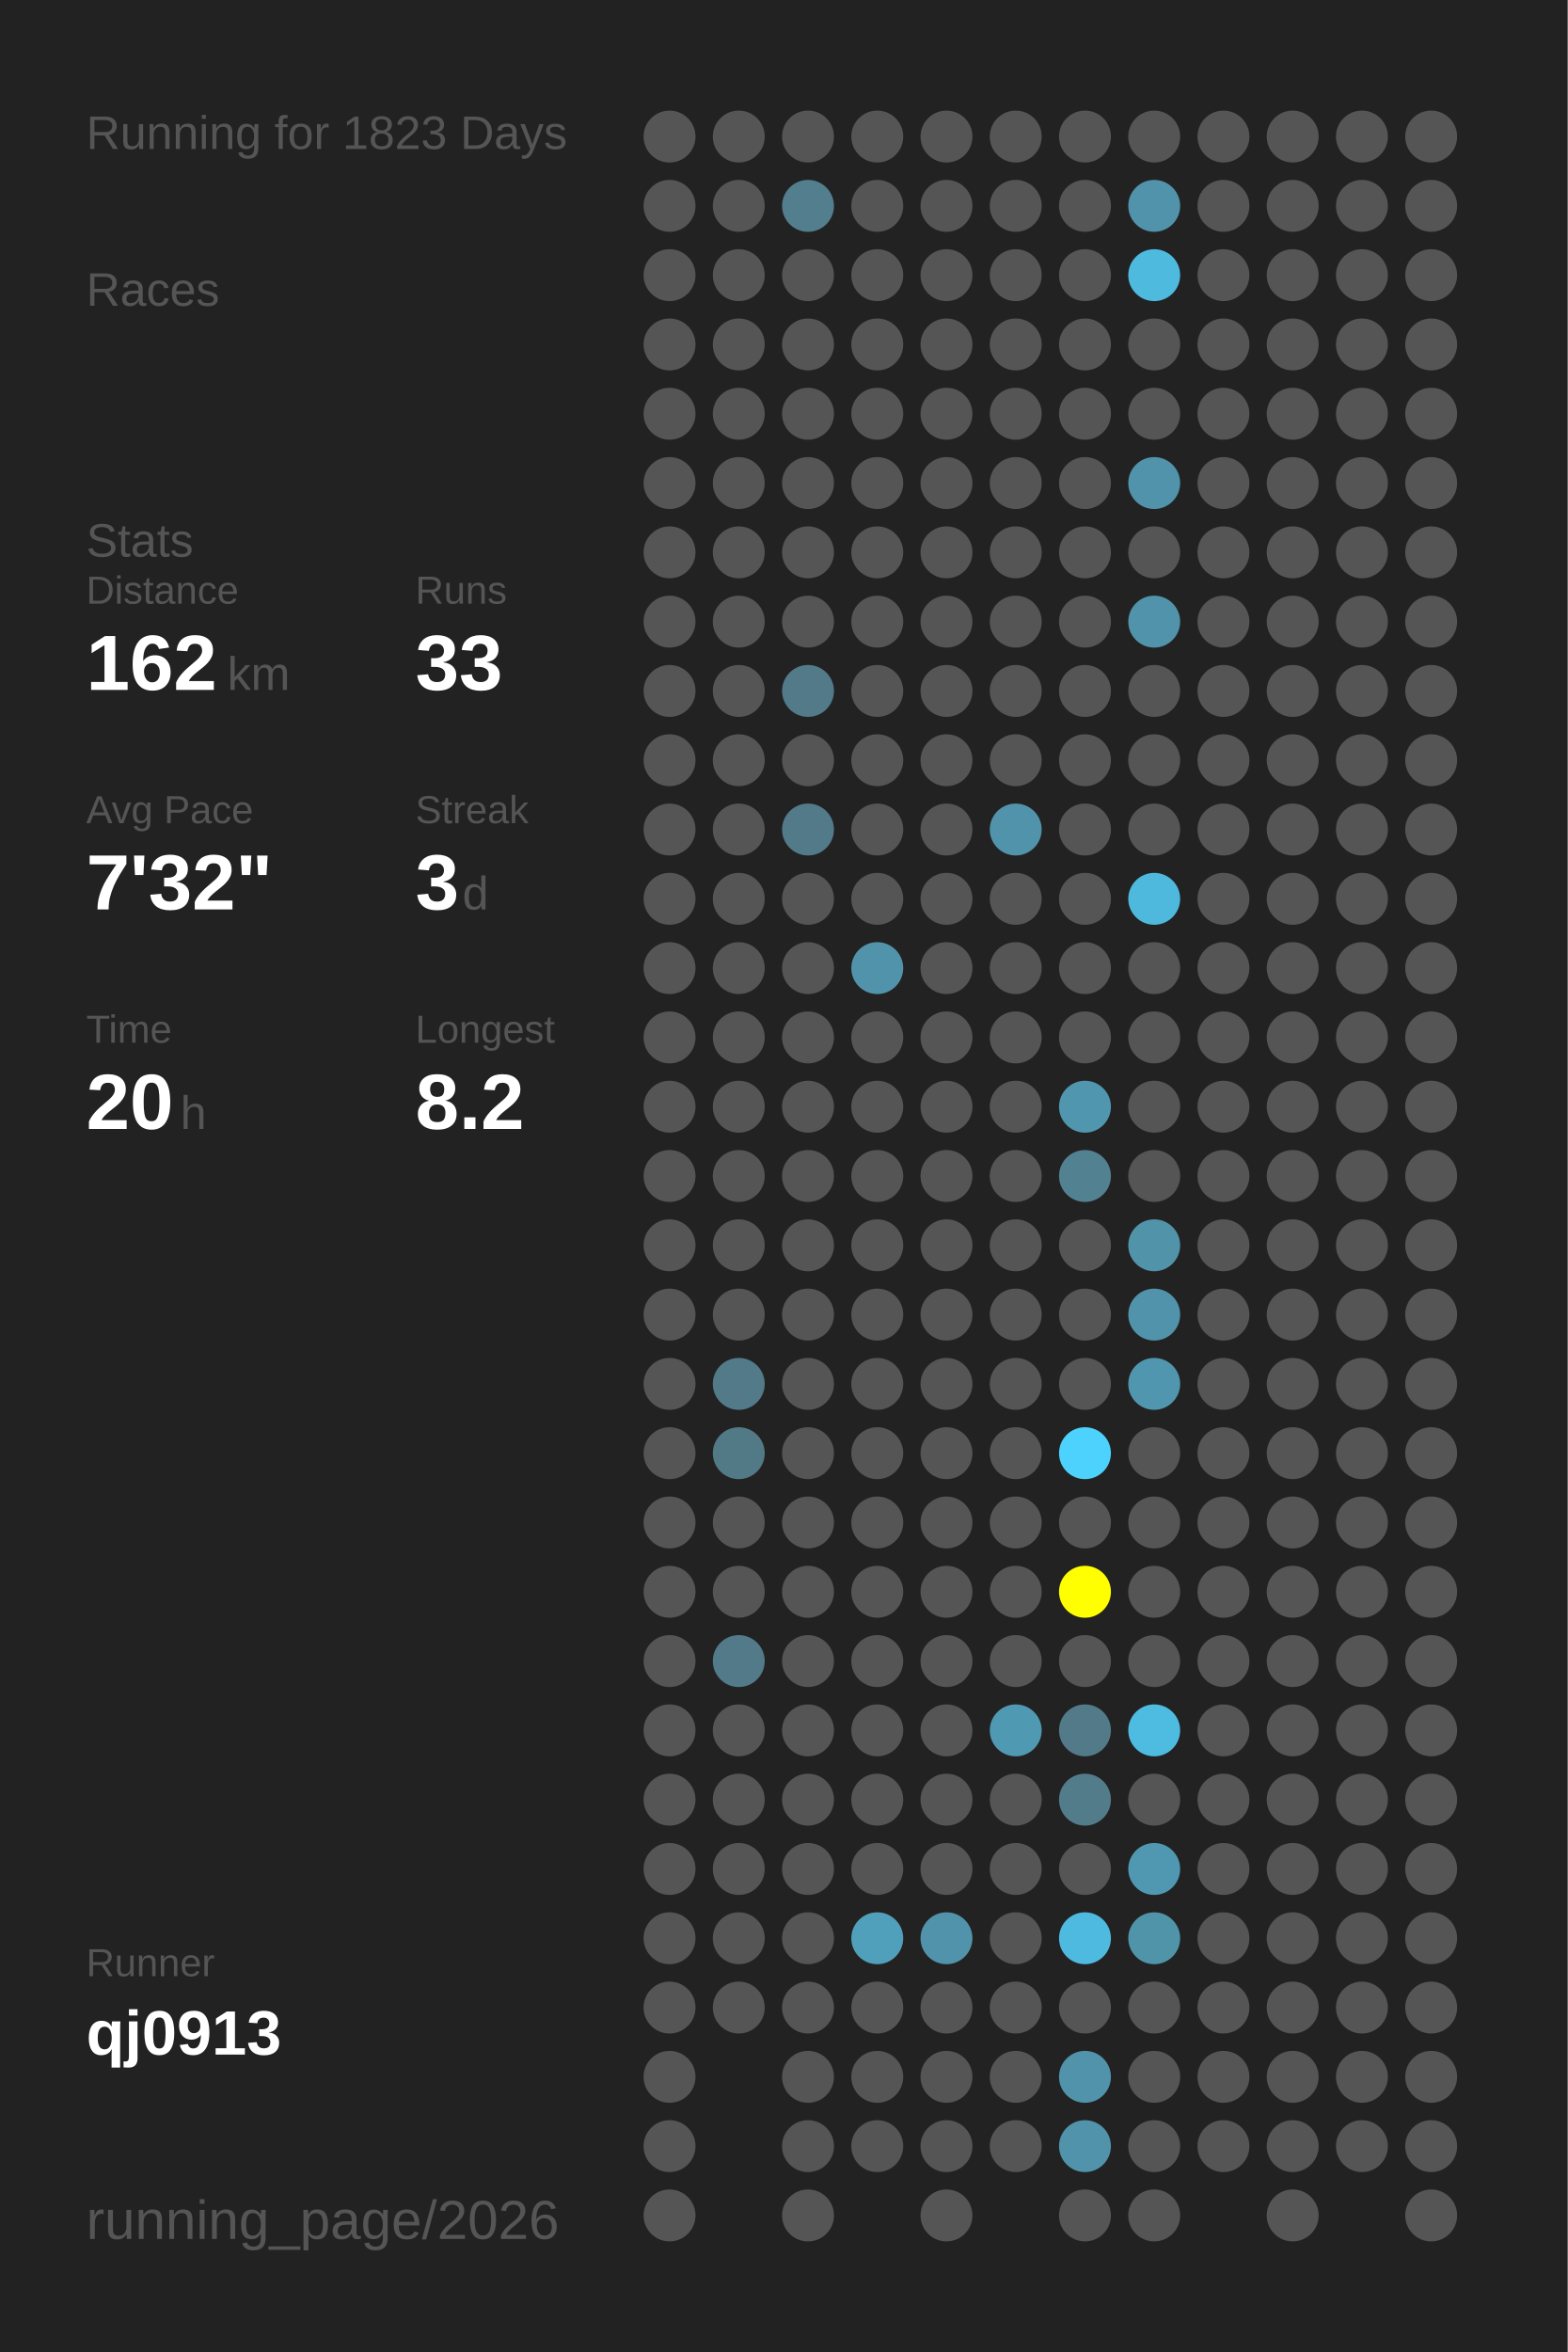
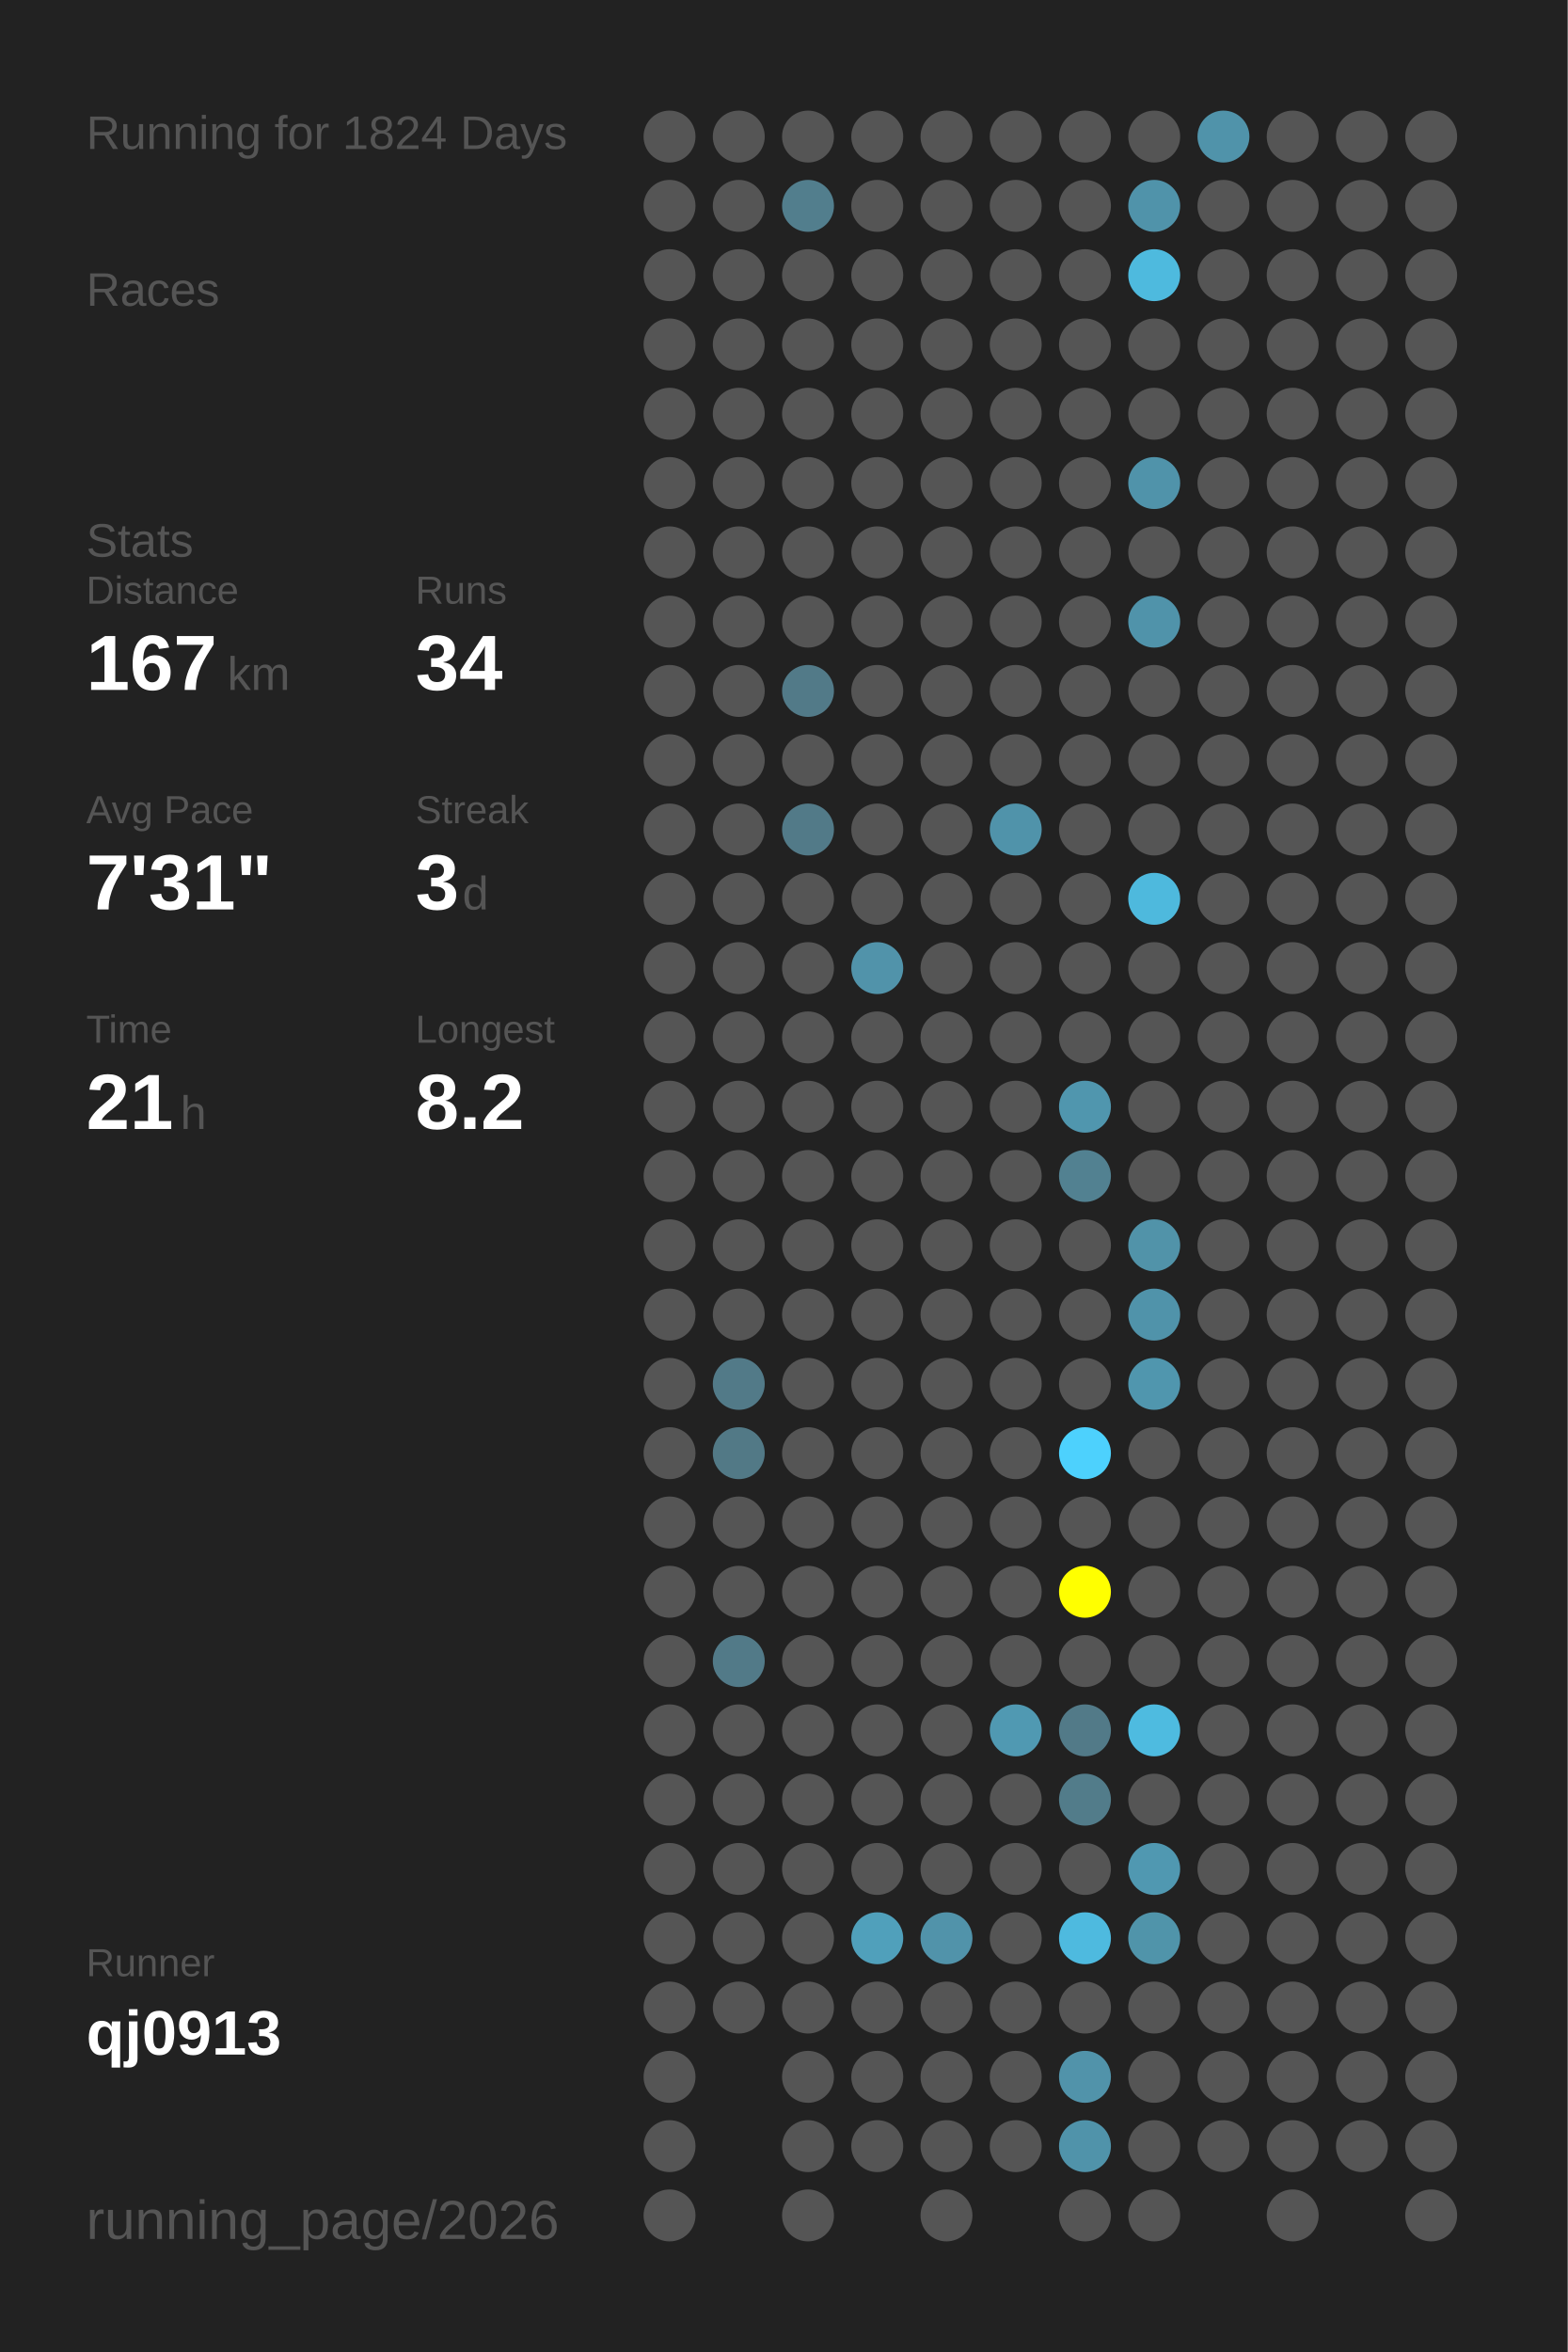
<svg xmlns="http://www.w3.org/2000/svg" baseProfile="full" height="300mm" version="1.1" viewBox="0,0,200,300" width="200mm">
  <defs />
  <rect fill="#222222" height="300" width="200" x="0" y="0" />
-   <text fill="#555555" style="font-size:6px; font-family:Arial;" x="11" y="19">Running for 1823 Days</text>
+   <text fill="#555555" style="font-size:6px; font-family:Arial;" x="11" y="19">Running for 1824 Days</text>
  <text fill="#555555" style="font-size:6px; font-family:Arial;" x="11" y="39">Races</text>
  <text fill="#555555" style="font-size:6px; font-family:Arial;" x="11" y="71">Stats</text>
  <text fill="#555555" style="font-size:5px; font-family:Arial;" x="11" y="77">Distance</text>
-   <text fill="#FFFFFF" style="font-size:10px; font-family:Arial; font-weight:bold;" x="11" y="88">162</text>
+   <text fill="#FFFFFF" style="font-size:10px; font-family:Arial; font-weight:bold;" x="11" y="88">167</text>
  <text fill="#555555" style="font-size:6px; font-family:Arial;" x="29" y="88">km</text>
  <text fill="#555555" style="font-size:5px; font-family:Arial;" x="53" y="77">Runs</text>
-   <text fill="#FFFFFF" style="font-size:10px; font-family:Arial; font-weight:bold;" x="53" y="88">33</text>
+   <text fill="#FFFFFF" style="font-size:10px; font-family:Arial; font-weight:bold;" x="53" y="88">34</text>
  <text fill="#555555" style="font-size:5px; font-family:Arial;" x="11" y="105">Avg Pace</text>
-   <text fill="#FFFFFF" style="font-size:10px; font-family:Arial; font-weight:bold;" x="11" y="116">7'32"</text>
+   <text fill="#FFFFFF" style="font-size:10px; font-family:Arial; font-weight:bold;" x="11" y="116">7'31"</text>
  <text fill="#555555" style="font-size:5px; font-family:Arial;" x="53" y="105">Streak</text>
  <text fill="#FFFFFF" style="font-size:10px; font-family:Arial; font-weight:bold;" x="53" y="116">3</text>
  <text fill="#555555" style="font-size:6px; font-family:Arial;" x="59" y="116">d</text>
  <text fill="#555555" style="font-size:5px; font-family:Arial;" x="11" y="133">Time</text>
-   <text fill="#FFFFFF" style="font-size:10px; font-family:Arial; font-weight:bold;" x="11" y="144">20</text>
+   <text fill="#FFFFFF" style="font-size:10px; font-family:Arial; font-weight:bold;" x="11" y="144">21</text>
  <text fill="#555555" style="font-size:6px; font-family:Arial;" x="23" y="144">h</text>
  <text fill="#555555" style="font-size:5px; font-family:Arial;" x="53" y="133">Longest</text>
  <text fill="#FFFFFF" style="font-size:10px; font-family:Arial; font-weight:bold;" x="53" y="144">8.2</text>
  <text fill="#555555" style="font-size:5px; font-family:Arial;" x="11" y="252.065">Runner</text>
  <text fill="#FFFFFF" style="font-size:8px; font-family:Arial; font-weight:bold;" x="11" y="262.065">qj0913</text>
  <text fill="#555555" style="font-size:7px; font-family:Arial;" x="11" y="285.581">running_page/2026</text>
  <circle cx="85.417" cy="17.419" fill="#555555" r="3.312" />
  <circle cx="85.417" cy="26.258" fill="#555555" r="3.312" />
  <circle cx="85.417" cy="35.097" fill="#555555" r="3.312" />
  <circle cx="85.417" cy="43.935" fill="#555555" r="3.312" />
  <circle cx="85.417" cy="52.774" fill="#555555" r="3.312" />
  <circle cx="85.417" cy="61.613" fill="#555555" r="3.312" />
  <circle cx="85.417" cy="70.452" fill="#555555" r="3.312" />
  <circle cx="85.417" cy="79.29" fill="#555555" r="3.312" />
  <circle cx="85.417" cy="88.129" fill="#555555" r="3.312" />
  <circle cx="85.417" cy="96.968" fill="#555555" r="3.312" />
  <circle cx="85.417" cy="105.806" fill="#555555" r="3.312" />
  <circle cx="85.417" cy="114.645" fill="#555555" r="3.312" />
  <circle cx="85.417" cy="123.484" fill="#555555" r="3.312" />
  <circle cx="85.417" cy="132.323" fill="#555555" r="3.312" />
  <circle cx="85.417" cy="141.161" fill="#555555" r="3.312" />
  <circle cx="85.417" cy="150" fill="#555555" r="3.312" />
  <circle cx="85.417" cy="158.839" fill="#555555" r="3.312" />
  <circle cx="85.417" cy="167.677" fill="#555555" r="3.312" />
  <circle cx="85.417" cy="176.516" fill="#555555" r="3.312" />
  <circle cx="85.417" cy="185.355" fill="#555555" r="3.312" />
  <circle cx="85.417" cy="194.194" fill="#555555" r="3.312" />
  <circle cx="85.417" cy="203.032" fill="#555555" r="3.312" />
  <circle cx="85.417" cy="211.871" fill="#555555" r="3.312" />
  <circle cx="85.417" cy="220.71" fill="#555555" r="3.312" />
  <circle cx="85.417" cy="229.548" fill="#555555" r="3.312" />
  <circle cx="85.417" cy="238.387" fill="#555555" r="3.312" />
  <circle cx="85.417" cy="247.226" fill="#555555" r="3.312" />
  <circle cx="85.417" cy="256.065" fill="#555555" r="3.312" />
  <circle cx="85.417" cy="264.903" fill="#555555" r="3.312" />
  <circle cx="85.417" cy="273.742" fill="#555555" r="3.312" />
  <circle cx="85.417" cy="282.581" fill="#555555" r="3.312" />
  <circle cx="94.25" cy="17.419" fill="#555555" r="3.312" />
  <circle cx="94.25" cy="26.258" fill="#555555" r="3.312" />
  <circle cx="94.25" cy="35.097" fill="#555555" r="3.312" />
  <circle cx="94.25" cy="43.935" fill="#555555" r="3.312" />
  <circle cx="94.25" cy="52.774" fill="#555555" r="3.312" />
  <circle cx="94.25" cy="61.613" fill="#555555" r="3.312" />
  <circle cx="94.25" cy="70.452" fill="#555555" r="3.312" />
  <circle cx="94.25" cy="79.29" fill="#555555" r="3.312" />
  <circle cx="94.25" cy="88.129" fill="#555555" r="3.312" />
  <circle cx="94.25" cy="96.968" fill="#555555" r="3.312" />
  <circle cx="94.25" cy="105.806" fill="#555555" r="3.312" />
  <circle cx="94.25" cy="114.645" fill="#555555" r="3.312" />
  <circle cx="94.25" cy="123.484" fill="#555555" r="3.312" />
  <circle cx="94.25" cy="132.323" fill="#555555" r="3.312" />
  <circle cx="94.25" cy="141.161" fill="#555555" r="3.312" />
  <circle cx="94.25" cy="150" fill="#555555" r="3.312" />
  <circle cx="94.25" cy="158.839" fill="#555555" r="3.312" />
  <circle cx="94.25" cy="167.677" fill="#555555" r="3.312" />
  <circle cx="94.25" cy="176.516" fill="#527a88" r="3.312" />
  <circle cx="94.25" cy="185.355" fill="#527986" r="3.312" />
  <circle cx="94.25" cy="194.194" fill="#555555" r="3.312" />
  <circle cx="94.25" cy="203.032" fill="#555555" r="3.312" />
  <circle cx="94.25" cy="211.871" fill="#527a88" r="3.312" />
  <circle cx="94.25" cy="220.71" fill="#555555" r="3.312" />
  <circle cx="94.25" cy="229.548" fill="#555555" r="3.312" />
  <circle cx="94.25" cy="238.387" fill="#555555" r="3.312" />
  <circle cx="94.25" cy="247.226" fill="#555555" r="3.312" />
  <circle cx="94.25" cy="256.065" fill="#555555" r="3.312" />
  <circle cx="103.083" cy="17.419" fill="#555555" r="3.312" />
  <circle cx="103.083" cy="26.258" fill="#527e8d" r="3.312" />
  <circle cx="103.083" cy="35.097" fill="#555555" r="3.312" />
  <circle cx="103.083" cy="43.935" fill="#555555" r="3.312" />
  <circle cx="103.083" cy="52.774" fill="#555555" r="3.312" />
  <circle cx="103.083" cy="61.613" fill="#555555" r="3.312" />
  <circle cx="103.083" cy="70.452" fill="#555555" r="3.312" />
  <circle cx="103.083" cy="79.29" fill="#555555" r="3.312" />
  <circle cx="103.083" cy="88.129" fill="#527a88" r="3.312" />
  <circle cx="103.083" cy="96.968" fill="#555555" r="3.312" />
  <circle cx="103.083" cy="105.806" fill="#527a88" r="3.312" />
  <circle cx="103.083" cy="114.645" fill="#555555" r="3.312" />
  <circle cx="103.083" cy="123.484" fill="#555555" r="3.312" />
  <circle cx="103.083" cy="132.323" fill="#555555" r="3.312" />
  <circle cx="103.083" cy="141.161" fill="#555555" r="3.312" />
  <circle cx="103.083" cy="150" fill="#555555" r="3.312" />
  <circle cx="103.083" cy="158.839" fill="#555555" r="3.312" />
  <circle cx="103.083" cy="167.677" fill="#555555" r="3.312" />
  <circle cx="103.083" cy="176.516" fill="#555555" r="3.312" />
  <circle cx="103.083" cy="185.355" fill="#555555" r="3.312" />
  <circle cx="103.083" cy="194.194" fill="#555555" r="3.312" />
  <circle cx="103.083" cy="203.032" fill="#555555" r="3.312" />
  <circle cx="103.083" cy="211.871" fill="#555555" r="3.312" />
  <circle cx="103.083" cy="220.71" fill="#555555" r="3.312" />
  <circle cx="103.083" cy="229.548" fill="#555555" r="3.312" />
  <circle cx="103.083" cy="238.387" fill="#555555" r="3.312" />
  <circle cx="103.083" cy="247.226" fill="#555555" r="3.312" />
  <circle cx="103.083" cy="256.065" fill="#555555" r="3.312" />
  <circle cx="103.083" cy="264.903" fill="#555555" r="3.312" />
  <circle cx="103.083" cy="273.742" fill="#555555" r="3.312" />
  <circle cx="103.083" cy="282.581" fill="#555555" r="3.312" />
  <circle cx="111.917" cy="17.419" fill="#555555" r="3.312" />
  <circle cx="111.917" cy="26.258" fill="#555555" r="3.312" />
  <circle cx="111.917" cy="35.097" fill="#555555" r="3.312" />
  <circle cx="111.917" cy="43.935" fill="#555555" r="3.312" />
  <circle cx="111.917" cy="52.774" fill="#555555" r="3.312" />
  <circle cx="111.917" cy="61.613" fill="#555555" r="3.312" />
  <circle cx="111.917" cy="70.452" fill="#555555" r="3.312" />
  <circle cx="111.917" cy="79.29" fill="#555555" r="3.312" />
  <circle cx="111.917" cy="88.129" fill="#555555" r="3.312" />
  <circle cx="111.917" cy="96.968" fill="#555555" r="3.312" />
  <circle cx="111.917" cy="105.806" fill="#555555" r="3.312" />
  <circle cx="111.917" cy="114.645" fill="#555555" r="3.312" />
  <circle cx="111.917" cy="123.484" fill="#5193aa" r="3.312" />
  <circle cx="111.917" cy="132.323" fill="#555555" r="3.312" />
  <circle cx="111.917" cy="141.161" fill="#555555" r="3.312" />
  <circle cx="111.917" cy="150" fill="#555555" r="3.312" />
  <circle cx="111.917" cy="158.839" fill="#555555" r="3.312" />
  <circle cx="111.917" cy="167.677" fill="#555555" r="3.312" />
  <circle cx="111.917" cy="176.516" fill="#555555" r="3.312" />
  <circle cx="111.917" cy="185.355" fill="#555555" r="3.312" />
  <circle cx="111.917" cy="194.194" fill="#555555" r="3.312" />
  <circle cx="111.917" cy="203.032" fill="#555555" r="3.312" />
  <circle cx="111.917" cy="211.871" fill="#555555" r="3.312" />
  <circle cx="111.917" cy="220.71" fill="#555555" r="3.312" />
  <circle cx="111.917" cy="229.548" fill="#555555" r="3.312" />
  <circle cx="111.917" cy="238.387" fill="#555555" r="3.312" />
  <circle cx="111.917" cy="247.226" fill="#50a0bb" r="3.312" />
  <circle cx="111.917" cy="256.065" fill="#555555" r="3.312" />
  <circle cx="111.917" cy="264.903" fill="#555555" r="3.312" />
  <circle cx="111.917" cy="273.742" fill="#555555" r="3.312" />
  <circle cx="120.75" cy="17.419" fill="#555555" r="3.312" />
  <circle cx="120.75" cy="26.258" fill="#555555" r="3.312" />
  <circle cx="120.75" cy="35.097" fill="#555555" r="3.312" />
  <circle cx="120.75" cy="43.935" fill="#555555" r="3.312" />
  <circle cx="120.75" cy="52.774" fill="#555555" r="3.312" />
  <circle cx="120.75" cy="61.613" fill="#555555" r="3.312" />
  <circle cx="120.75" cy="70.452" fill="#555555" r="3.312" />
  <circle cx="120.75" cy="79.29" fill="#555555" r="3.312" />
  <circle cx="120.75" cy="88.129" fill="#555555" r="3.312" />
  <circle cx="120.75" cy="96.968" fill="#555555" r="3.312" />
  <circle cx="120.75" cy="105.806" fill="#555555" r="3.312" />
  <circle cx="120.75" cy="114.645" fill="#555555" r="3.312" />
  <circle cx="120.75" cy="123.484" fill="#555555" r="3.312" />
  <circle cx="120.75" cy="132.323" fill="#555555" r="3.312" />
  <circle cx="120.75" cy="141.161" fill="#555555" r="3.312" />
  <circle cx="120.75" cy="150" fill="#555555" r="3.312" />
  <circle cx="120.75" cy="158.839" fill="#555555" r="3.312" />
  <circle cx="120.75" cy="167.677" fill="#555555" r="3.312" />
  <circle cx="120.75" cy="176.516" fill="#555555" r="3.312" />
  <circle cx="120.75" cy="185.355" fill="#555555" r="3.312" />
  <circle cx="120.75" cy="194.194" fill="#555555" r="3.312" />
  <circle cx="120.75" cy="203.032" fill="#555555" r="3.312" />
  <circle cx="120.75" cy="211.871" fill="#555555" r="3.312" />
  <circle cx="120.75" cy="220.71" fill="#555555" r="3.312" />
  <circle cx="120.75" cy="229.548" fill="#555555" r="3.312" />
  <circle cx="120.75" cy="238.387" fill="#555555" r="3.312" />
  <circle cx="120.75" cy="247.226" fill="#5193aa" r="3.312" />
  <circle cx="120.75" cy="256.065" fill="#555555" r="3.312" />
  <circle cx="120.75" cy="264.903" fill="#555555" r="3.312" />
  <circle cx="120.75" cy="273.742" fill="#555555" r="3.312" />
  <circle cx="120.75" cy="282.581" fill="#555555" r="3.312" />
  <circle cx="129.583" cy="17.419" fill="#555555" r="3.312" />
  <circle cx="129.583" cy="26.258" fill="#555555" r="3.312" />
  <circle cx="129.583" cy="35.097" fill="#555555" r="3.312" />
  <circle cx="129.583" cy="43.935" fill="#555555" r="3.312" />
  <circle cx="129.583" cy="52.774" fill="#555555" r="3.312" />
  <circle cx="129.583" cy="61.613" fill="#555555" r="3.312" />
  <circle cx="129.583" cy="70.452" fill="#555555" r="3.312" />
  <circle cx="129.583" cy="79.29" fill="#555555" r="3.312" />
  <circle cx="129.583" cy="88.129" fill="#555555" r="3.312" />
  <circle cx="129.583" cy="96.968" fill="#555555" r="3.312" />
  <circle cx="129.583" cy="105.806" fill="#5093aa" r="3.312" />
  <circle cx="129.583" cy="114.645" fill="#555555" r="3.312" />
  <circle cx="129.583" cy="123.484" fill="#555555" r="3.312" />
  <circle cx="129.583" cy="132.323" fill="#555555" r="3.312" />
  <circle cx="129.583" cy="141.161" fill="#555555" r="3.312" />
  <circle cx="129.583" cy="150" fill="#555555" r="3.312" />
  <circle cx="129.583" cy="158.839" fill="#555555" r="3.312" />
  <circle cx="129.583" cy="167.677" fill="#555555" r="3.312" />
  <circle cx="129.583" cy="176.516" fill="#555555" r="3.312" />
  <circle cx="129.583" cy="185.355" fill="#555555" r="3.312" />
  <circle cx="129.583" cy="194.194" fill="#555555" r="3.312" />
  <circle cx="129.583" cy="203.032" fill="#555555" r="3.312" />
  <circle cx="129.583" cy="211.871" fill="#555555" r="3.312" />
  <circle cx="129.583" cy="220.71" fill="#5099b2" r="3.312" />
  <circle cx="129.583" cy="229.548" fill="#555555" r="3.312" />
  <circle cx="129.583" cy="238.387" fill="#555555" r="3.312" />
  <circle cx="129.583" cy="247.226" fill="#555555" r="3.312" />
  <circle cx="129.583" cy="256.065" fill="#555555" r="3.312" />
  <circle cx="129.583" cy="264.903" fill="#555555" r="3.312" />
  <circle cx="129.583" cy="273.742" fill="#555555" r="3.312" />
  <circle cx="138.417" cy="17.419" fill="#555555" r="3.312" />
  <circle cx="138.417" cy="26.258" fill="#555555" r="3.312" />
  <circle cx="138.417" cy="35.097" fill="#555555" r="3.312" />
  <circle cx="138.417" cy="43.935" fill="#555555" r="3.312" />
  <circle cx="138.417" cy="52.774" fill="#555555" r="3.312" />
  <circle cx="138.417" cy="61.613" fill="#555555" r="3.312" />
  <circle cx="138.417" cy="70.452" fill="#555555" r="3.312" />
  <circle cx="138.417" cy="79.29" fill="#555555" r="3.312" />
  <circle cx="138.417" cy="88.129" fill="#555555" r="3.312" />
  <circle cx="138.417" cy="96.968" fill="#555555" r="3.312" />
  <circle cx="138.417" cy="105.806" fill="#555555" r="3.312" />
  <circle cx="138.417" cy="114.645" fill="#555555" r="3.312" />
  <circle cx="138.417" cy="123.484" fill="#555555" r="3.312" />
  <circle cx="138.417" cy="132.323" fill="#555555" r="3.312" />
  <circle cx="138.417" cy="141.161" fill="#5096ae" r="3.312" />
  <circle cx="138.417" cy="150" fill="#528191" r="3.312" />
  <circle cx="138.417" cy="158.839" fill="#555555" r="3.312" />
  <circle cx="138.417" cy="167.677" fill="#555555" r="3.312" />
  <circle cx="138.417" cy="176.516" fill="#555555" r="3.312" />
  <circle cx="138.417" cy="185.355" fill="#4dd1fd" r="3.312" />
  <circle cx="138.417" cy="194.194" fill="#555555" r="3.312" />
  <circle cx="138.417" cy="203.032" fill="#FFFF00" r="3.312" />
  <circle cx="138.417" cy="211.871" fill="#555555" r="3.312" />
  <circle cx="138.417" cy="220.71" fill="#527a88" r="3.312" />
  <circle cx="138.417" cy="229.548" fill="#527c8a" r="3.312" />
  <circle cx="138.417" cy="238.387" fill="#555555" r="3.312" />
  <circle cx="138.417" cy="247.226" fill="#4ebadf" r="3.312" />
  <circle cx="138.417" cy="256.065" fill="#555555" r="3.312" />
  <circle cx="138.417" cy="264.903" fill="#5193aa" r="3.312" />
  <circle cx="138.417" cy="273.742" fill="#5093aa" r="3.312" />
  <circle cx="138.417" cy="282.581" fill="#555555" r="3.312" />
  <circle cx="147.25" cy="17.419" fill="#555555" r="3.312" />
  <circle cx="147.25" cy="26.258" fill="#5093aa" r="3.312" />
  <circle cx="147.25" cy="35.097" fill="#4ebade" r="3.312" />
  <circle cx="147.25" cy="43.935" fill="#555555" r="3.312" />
  <circle cx="147.25" cy="52.774" fill="#555555" r="3.312" />
  <circle cx="147.25" cy="61.613" fill="#5093aa" r="3.312" />
  <circle cx="147.25" cy="70.452" fill="#555555" r="3.312" />
  <circle cx="147.25" cy="79.29" fill="#5093aa" r="3.312" />
  <circle cx="147.25" cy="88.129" fill="#555555" r="3.312" />
  <circle cx="147.25" cy="96.968" fill="#555555" r="3.312" />
  <circle cx="147.25" cy="105.806" fill="#555555" r="3.312" />
  <circle cx="147.25" cy="114.645" fill="#4eb9dd" r="3.312" />
  <circle cx="147.25" cy="123.484" fill="#555555" r="3.312" />
  <circle cx="147.25" cy="132.323" fill="#555555" r="3.312" />
  <circle cx="147.25" cy="141.161" fill="#555555" r="3.312" />
  <circle cx="147.25" cy="150" fill="#555555" r="3.312" />
  <circle cx="147.25" cy="158.839" fill="#5193a9" r="3.312" />
  <circle cx="147.25" cy="167.677" fill="#5093aa" r="3.312" />
  <circle cx="147.25" cy="176.516" fill="#5096ae" r="3.312" />
  <circle cx="147.25" cy="185.355" fill="#555555" r="3.312" />
  <circle cx="147.25" cy="194.194" fill="#555555" r="3.312" />
  <circle cx="147.25" cy="203.032" fill="#555555" r="3.312" />
  <circle cx="147.25" cy="211.871" fill="#555555" r="3.312" />
  <circle cx="147.25" cy="220.71" fill="#4ebbe0" r="3.312" />
  <circle cx="147.25" cy="229.548" fill="#555555" r="3.312" />
  <circle cx="147.25" cy="238.387" fill="#5098b1" r="3.312" />
  <circle cx="147.25" cy="247.226" fill="#5094aa" r="3.312" />
  <circle cx="147.25" cy="256.065" fill="#555555" r="3.312" />
  <circle cx="147.25" cy="264.903" fill="#555555" r="3.312" />
  <circle cx="147.25" cy="273.742" fill="#555555" r="3.312" />
  <circle cx="147.25" cy="282.581" fill="#555555" r="3.312" />
-   <circle cx="156.083" cy="17.419" fill="#555555" r="3.312" />
+   <circle cx="156.083" cy="17.419" fill="#5093aa" r="3.312" />
  <circle cx="156.083" cy="26.258" fill="#555555" r="3.312" />
  <circle cx="156.083" cy="35.097" fill="#555555" r="3.312" />
  <circle cx="156.083" cy="43.935" fill="#555555" r="3.312" />
  <circle cx="156.083" cy="52.774" fill="#555555" r="3.312" />
  <circle cx="156.083" cy="61.613" fill="#555555" r="3.312" />
  <circle cx="156.083" cy="70.452" fill="#555555" r="3.312" />
  <circle cx="156.083" cy="79.29" fill="#555555" r="3.312" />
  <circle cx="156.083" cy="88.129" fill="#555555" r="3.312" />
  <circle cx="156.083" cy="96.968" fill="#555555" r="3.312" />
  <circle cx="156.083" cy="105.806" fill="#555555" r="3.312" />
  <circle cx="156.083" cy="114.645" fill="#555555" r="3.312" />
  <circle cx="156.083" cy="123.484" fill="#555555" r="3.312" />
  <circle cx="156.083" cy="132.323" fill="#555555" r="3.312" />
  <circle cx="156.083" cy="141.161" fill="#555555" r="3.312" />
  <circle cx="156.083" cy="150" fill="#555555" r="3.312" />
  <circle cx="156.083" cy="158.839" fill="#555555" r="3.312" />
  <circle cx="156.083" cy="167.677" fill="#555555" r="3.312" />
  <circle cx="156.083" cy="176.516" fill="#555555" r="3.312" />
  <circle cx="156.083" cy="185.355" fill="#555555" r="3.312" />
  <circle cx="156.083" cy="194.194" fill="#555555" r="3.312" />
  <circle cx="156.083" cy="203.032" fill="#555555" r="3.312" />
  <circle cx="156.083" cy="211.871" fill="#555555" r="3.312" />
  <circle cx="156.083" cy="220.71" fill="#555555" r="3.312" />
  <circle cx="156.083" cy="229.548" fill="#555555" r="3.312" />
  <circle cx="156.083" cy="238.387" fill="#555555" r="3.312" />
  <circle cx="156.083" cy="247.226" fill="#555555" r="3.312" />
  <circle cx="156.083" cy="256.065" fill="#555555" r="3.312" />
  <circle cx="156.083" cy="264.903" fill="#555555" r="3.312" />
  <circle cx="156.083" cy="273.742" fill="#555555" r="3.312" />
  <circle cx="164.917" cy="17.419" fill="#555555" r="3.312" />
  <circle cx="164.917" cy="26.258" fill="#555555" r="3.312" />
  <circle cx="164.917" cy="35.097" fill="#555555" r="3.312" />
  <circle cx="164.917" cy="43.935" fill="#555555" r="3.312" />
  <circle cx="164.917" cy="52.774" fill="#555555" r="3.312" />
  <circle cx="164.917" cy="61.613" fill="#555555" r="3.312" />
  <circle cx="164.917" cy="70.452" fill="#555555" r="3.312" />
  <circle cx="164.917" cy="79.29" fill="#555555" r="3.312" />
  <circle cx="164.917" cy="88.129" fill="#555555" r="3.312" />
  <circle cx="164.917" cy="96.968" fill="#555555" r="3.312" />
  <circle cx="164.917" cy="105.806" fill="#555555" r="3.312" />
  <circle cx="164.917" cy="114.645" fill="#555555" r="3.312" />
  <circle cx="164.917" cy="123.484" fill="#555555" r="3.312" />
  <circle cx="164.917" cy="132.323" fill="#555555" r="3.312" />
  <circle cx="164.917" cy="141.161" fill="#555555" r="3.312" />
  <circle cx="164.917" cy="150" fill="#555555" r="3.312" />
  <circle cx="164.917" cy="158.839" fill="#555555" r="3.312" />
  <circle cx="164.917" cy="167.677" fill="#555555" r="3.312" />
  <circle cx="164.917" cy="176.516" fill="#555555" r="3.312" />
  <circle cx="164.917" cy="185.355" fill="#555555" r="3.312" />
  <circle cx="164.917" cy="194.194" fill="#555555" r="3.312" />
  <circle cx="164.917" cy="203.032" fill="#555555" r="3.312" />
  <circle cx="164.917" cy="211.871" fill="#555555" r="3.312" />
  <circle cx="164.917" cy="220.71" fill="#555555" r="3.312" />
  <circle cx="164.917" cy="229.548" fill="#555555" r="3.312" />
  <circle cx="164.917" cy="238.387" fill="#555555" r="3.312" />
  <circle cx="164.917" cy="247.226" fill="#555555" r="3.312" />
  <circle cx="164.917" cy="256.065" fill="#555555" r="3.312" />
  <circle cx="164.917" cy="264.903" fill="#555555" r="3.312" />
  <circle cx="164.917" cy="273.742" fill="#555555" r="3.312" />
  <circle cx="164.917" cy="282.581" fill="#555555" r="3.312" />
  <circle cx="173.75" cy="17.419" fill="#555555" r="3.312" />
  <circle cx="173.75" cy="26.258" fill="#555555" r="3.312" />
  <circle cx="173.75" cy="35.097" fill="#555555" r="3.312" />
  <circle cx="173.75" cy="43.935" fill="#555555" r="3.312" />
  <circle cx="173.75" cy="52.774" fill="#555555" r="3.312" />
  <circle cx="173.75" cy="61.613" fill="#555555" r="3.312" />
  <circle cx="173.75" cy="70.452" fill="#555555" r="3.312" />
  <circle cx="173.75" cy="79.29" fill="#555555" r="3.312" />
  <circle cx="173.75" cy="88.129" fill="#555555" r="3.312" />
  <circle cx="173.75" cy="96.968" fill="#555555" r="3.312" />
  <circle cx="173.75" cy="105.806" fill="#555555" r="3.312" />
  <circle cx="173.75" cy="114.645" fill="#555555" r="3.312" />
  <circle cx="173.75" cy="123.484" fill="#555555" r="3.312" />
  <circle cx="173.75" cy="132.323" fill="#555555" r="3.312" />
  <circle cx="173.75" cy="141.161" fill="#555555" r="3.312" />
  <circle cx="173.75" cy="150" fill="#555555" r="3.312" />
  <circle cx="173.75" cy="158.839" fill="#555555" r="3.312" />
  <circle cx="173.75" cy="167.677" fill="#555555" r="3.312" />
  <circle cx="173.75" cy="176.516" fill="#555555" r="3.312" />
  <circle cx="173.75" cy="185.355" fill="#555555" r="3.312" />
  <circle cx="173.75" cy="194.194" fill="#555555" r="3.312" />
  <circle cx="173.75" cy="203.032" fill="#555555" r="3.312" />
  <circle cx="173.75" cy="211.871" fill="#555555" r="3.312" />
  <circle cx="173.75" cy="220.71" fill="#555555" r="3.312" />
  <circle cx="173.75" cy="229.548" fill="#555555" r="3.312" />
  <circle cx="173.75" cy="238.387" fill="#555555" r="3.312" />
  <circle cx="173.75" cy="247.226" fill="#555555" r="3.312" />
  <circle cx="173.75" cy="256.065" fill="#555555" r="3.312" />
  <circle cx="173.75" cy="264.903" fill="#555555" r="3.312" />
  <circle cx="173.75" cy="273.742" fill="#555555" r="3.312" />
  <circle cx="182.583" cy="17.419" fill="#555555" r="3.312" />
  <circle cx="182.583" cy="26.258" fill="#555555" r="3.312" />
  <circle cx="182.583" cy="35.097" fill="#555555" r="3.312" />
  <circle cx="182.583" cy="43.935" fill="#555555" r="3.312" />
  <circle cx="182.583" cy="52.774" fill="#555555" r="3.312" />
  <circle cx="182.583" cy="61.613" fill="#555555" r="3.312" />
  <circle cx="182.583" cy="70.452" fill="#555555" r="3.312" />
  <circle cx="182.583" cy="79.29" fill="#555555" r="3.312" />
  <circle cx="182.583" cy="88.129" fill="#555555" r="3.312" />
  <circle cx="182.583" cy="96.968" fill="#555555" r="3.312" />
  <circle cx="182.583" cy="105.806" fill="#555555" r="3.312" />
  <circle cx="182.583" cy="114.645" fill="#555555" r="3.312" />
  <circle cx="182.583" cy="123.484" fill="#555555" r="3.312" />
  <circle cx="182.583" cy="132.323" fill="#555555" r="3.312" />
  <circle cx="182.583" cy="141.161" fill="#555555" r="3.312" />
  <circle cx="182.583" cy="150" fill="#555555" r="3.312" />
  <circle cx="182.583" cy="158.839" fill="#555555" r="3.312" />
  <circle cx="182.583" cy="167.677" fill="#555555" r="3.312" />
  <circle cx="182.583" cy="176.516" fill="#555555" r="3.312" />
  <circle cx="182.583" cy="185.355" fill="#555555" r="3.312" />
  <circle cx="182.583" cy="194.194" fill="#555555" r="3.312" />
  <circle cx="182.583" cy="203.032" fill="#555555" r="3.312" />
  <circle cx="182.583" cy="211.871" fill="#555555" r="3.312" />
  <circle cx="182.583" cy="220.71" fill="#555555" r="3.312" />
  <circle cx="182.583" cy="229.548" fill="#555555" r="3.312" />
  <circle cx="182.583" cy="238.387" fill="#555555" r="3.312" />
  <circle cx="182.583" cy="247.226" fill="#555555" r="3.312" />
  <circle cx="182.583" cy="256.065" fill="#555555" r="3.312" />
  <circle cx="182.583" cy="264.903" fill="#555555" r="3.312" />
  <circle cx="182.583" cy="273.742" fill="#555555" r="3.312" />
  <circle cx="182.583" cy="282.581" fill="#555555" r="3.312" />
</svg>
